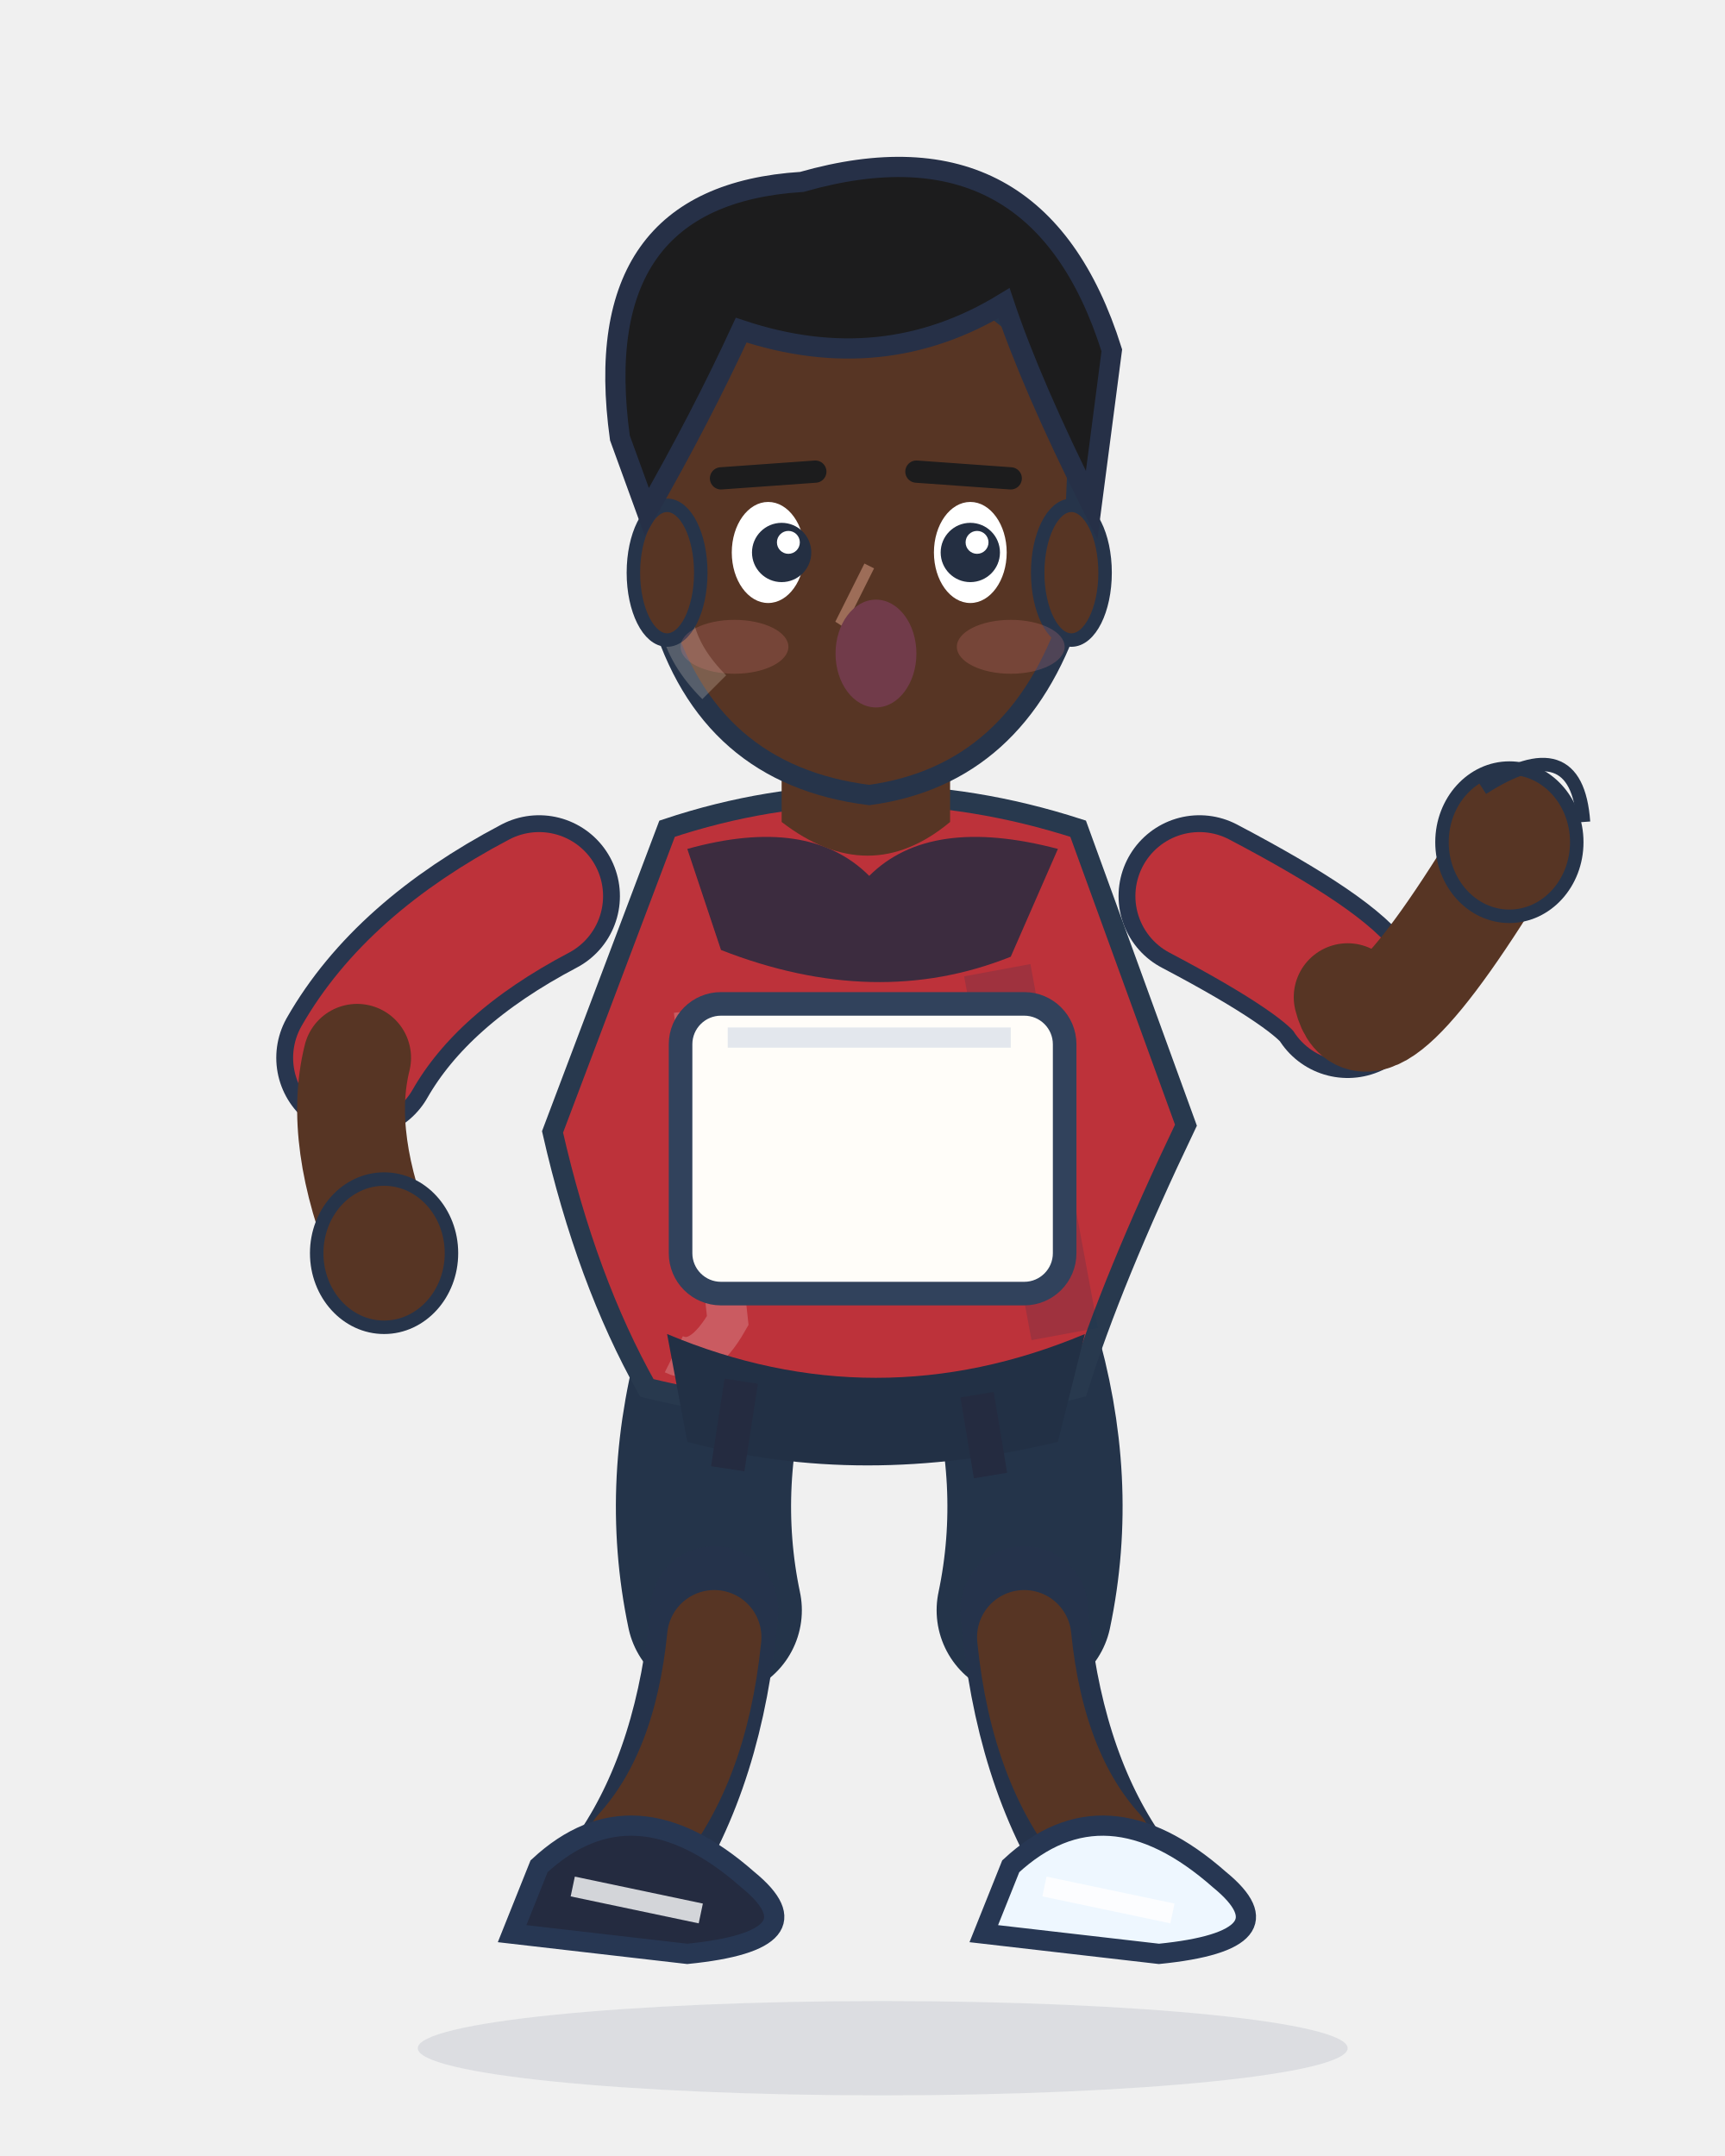
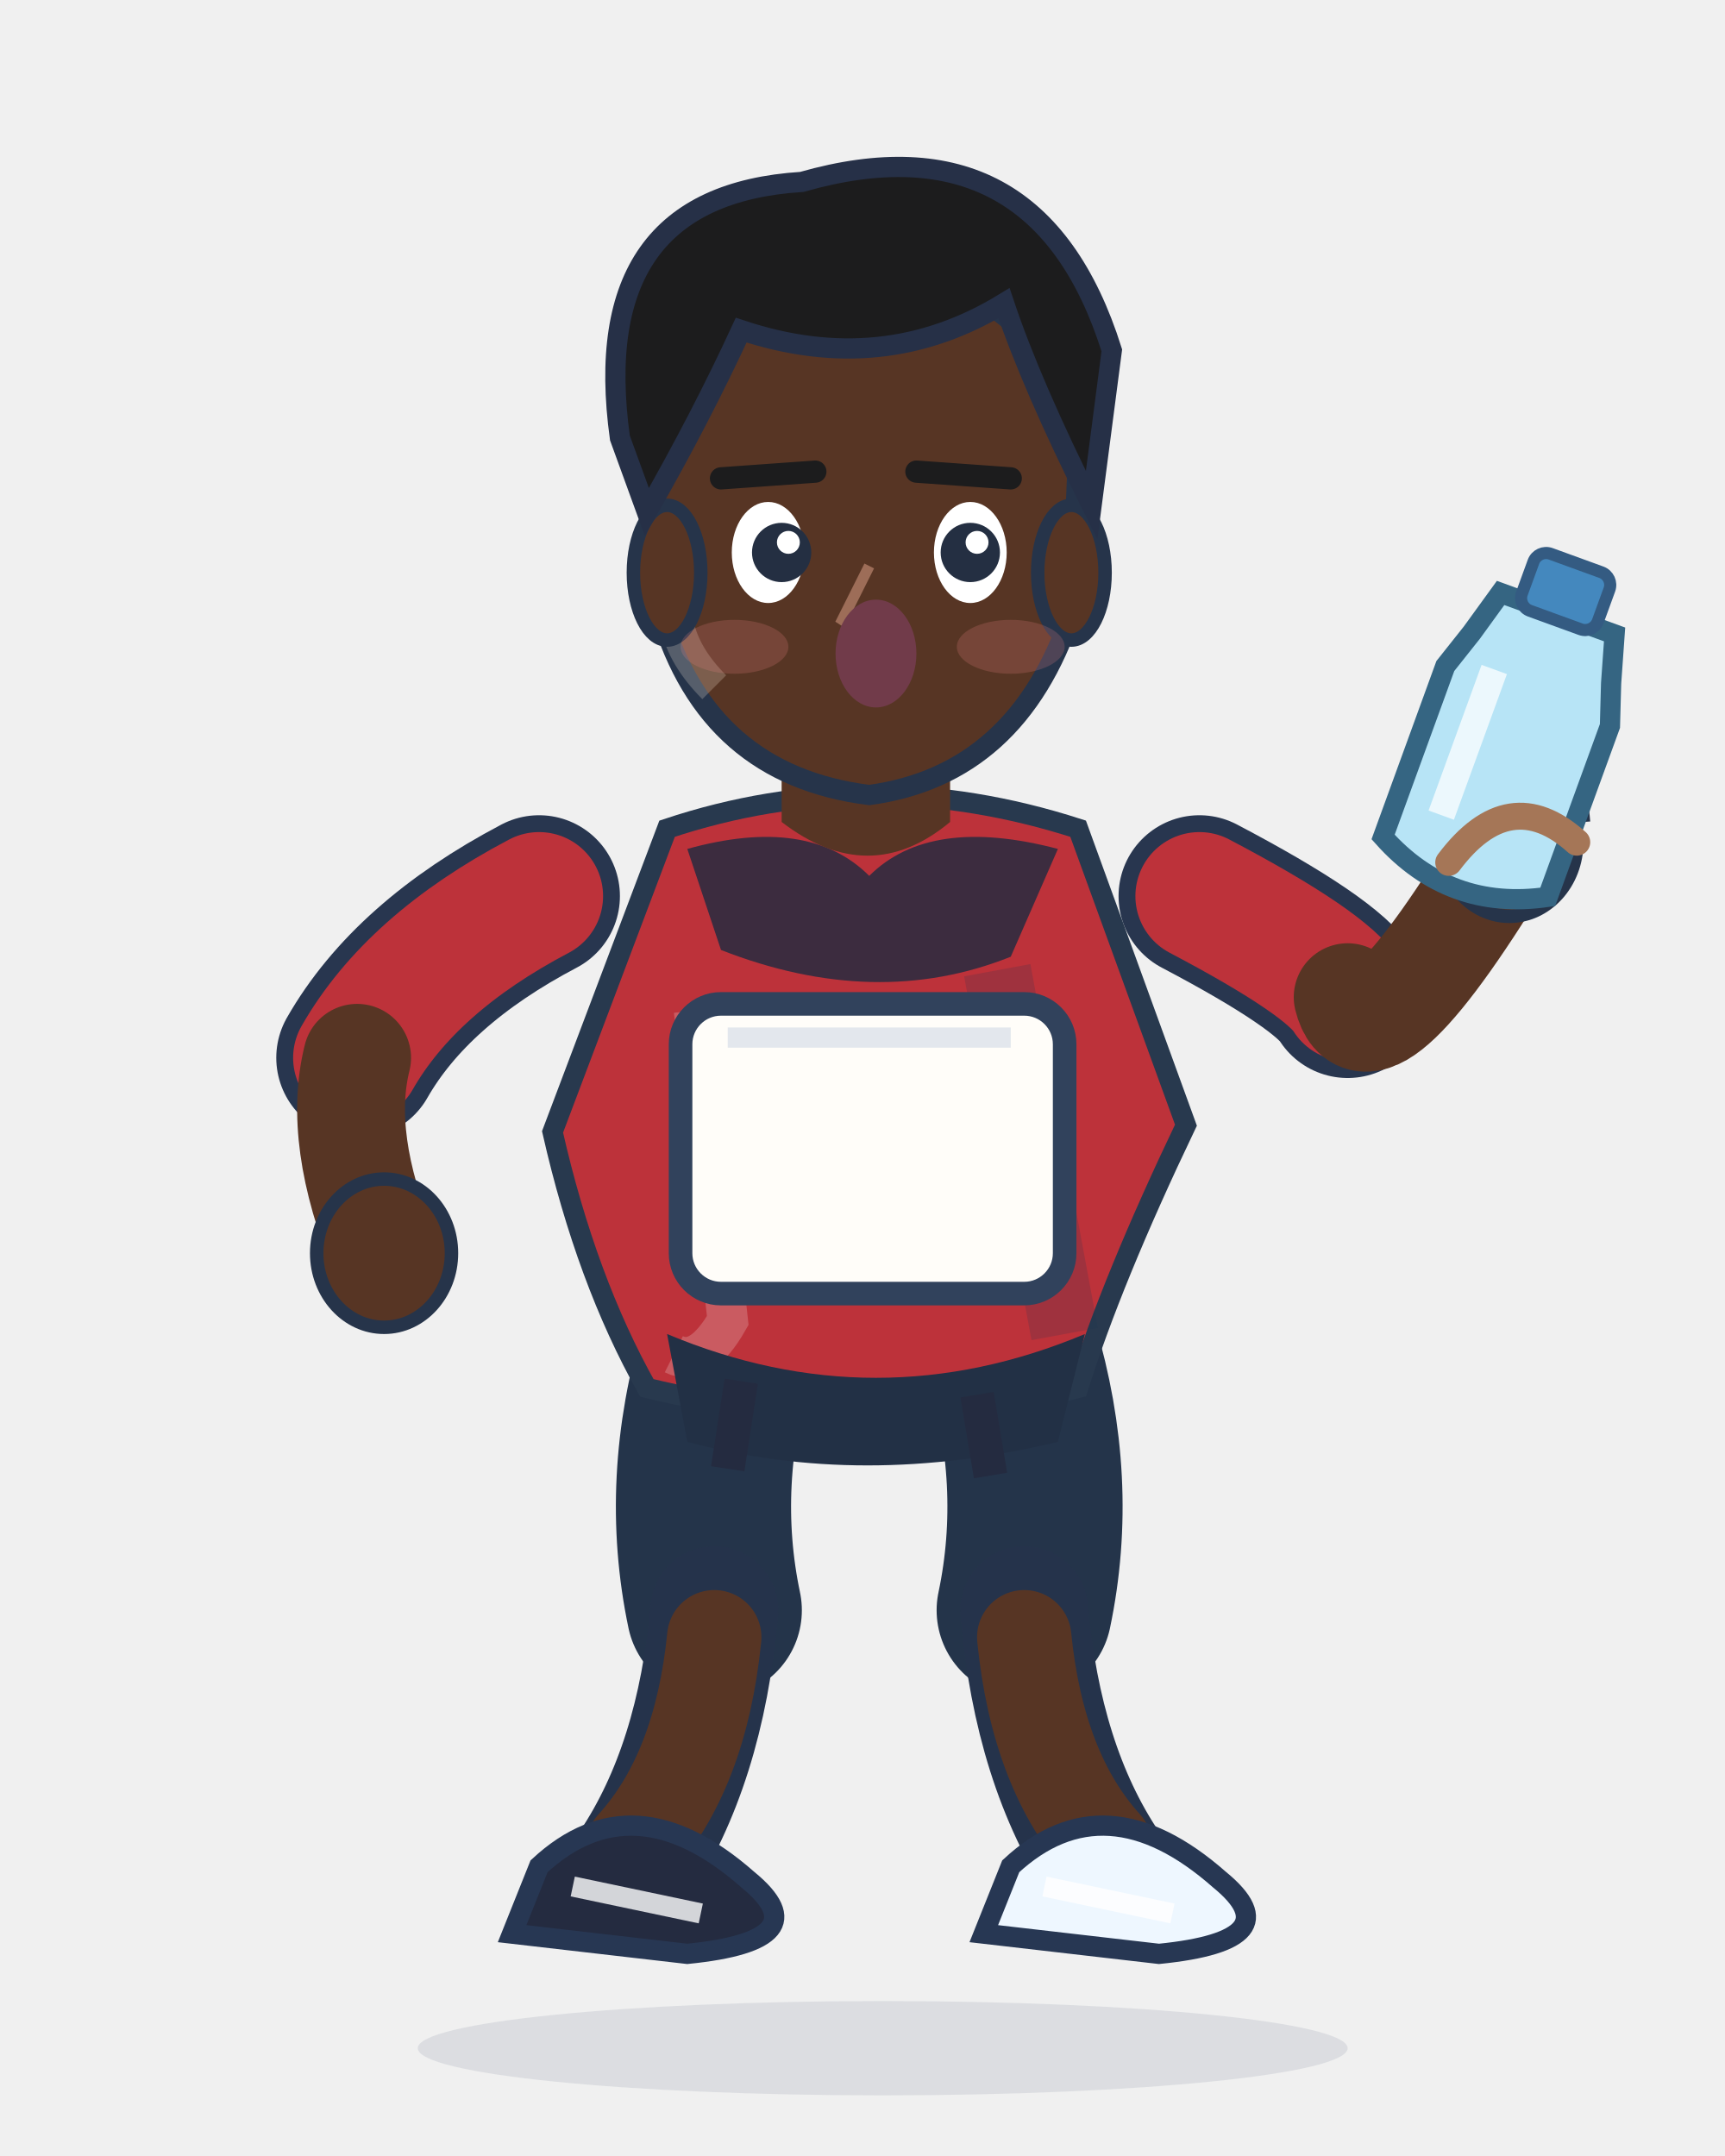
<svg xmlns="http://www.w3.org/2000/svg" width="256" height="320" viewBox="0 0 256 320" role="img" aria-label="KE male catch">
  <g id="body_02_pose" transform="translate(0 0)">
    <ellipse cx="131" cy="304" rx="69" ry="7" fill="#26385c" opacity=".10" />
    <g id="legs">
      <g id="leg_left">
        <path d="M108 200 Q102 220 106 239" stroke="#24344a" stroke-width="26" stroke-linecap="round" fill="none" />
        <path d="M106 239 Q104 262 94 277" stroke="#25334b" stroke-width="19" stroke-linecap="round" fill="none" />
        <path d="M106 243 Q104 263 94 274" stroke="#573524" stroke-width="14" stroke-linecap="round" fill="none" />
        <path d="M80 277 Q94 264 111 279 Q122 288 102 290 L76 287Z" fill="#242b40" stroke="#273753" stroke-width="3" />
        <path d="M85 280 L104 284" stroke="#ffffff" stroke-width="3" opacity=".8" />
      </g>
      <g id="leg_right">
        <path d="M150 200 Q156 220 152 239" stroke="#24344a" stroke-width="26" stroke-linecap="round" fill="none" />
        <path d="M152 239 Q154 262 164 277" stroke="#25334b" stroke-width="19" stroke-linecap="round" fill="none" />
        <path d="M152 243 Q154 263 164 274" stroke="#573524" stroke-width="14" stroke-linecap="round" fill="none" />
        <path d="M150 277 Q164 264 181 279 Q192 288 172 290 L146 287Z" fill="#eef7ff" stroke="#273753" stroke-width="3" />
        <path d="M155 280 L174 284" stroke="#ffffff" stroke-width="3" opacity=".8" />
      </g>
    </g>
    <g id="arm_left">
      <path d="M80 133 Q61 143 53 157" fill="none" stroke="#28364f" stroke-width="24" stroke-linecap="round" />
      <path d="M80 133 Q61 143 53 157" fill="none" stroke="#bd323a" stroke-width="19" stroke-linecap="round" />
      <path d="M53 157 Q50 169 57 186" stroke="#573524" stroke-width="16" stroke-linecap="round" fill="none" />
      <ellipse cx="57" cy="186" rx="10" ry="11" fill="#573524" stroke="#26344a" stroke-width="2" />
    </g>
    <g id="torso">
      <path d="M99 123 Q129 113 160 123 L176 167 Q165 190 160 206 Q129 214 96 206 Q87 190 82 168Z" fill="#bd323a" stroke="#28394e" stroke-width="3" />
      <path d="M102 126 Q120 121 129 130 Q138 121 157 126 L150 142 Q130 150 107 141Z" fill="#242b40" opacity=".84" />
      <path d="M103 150 L108 196 Q104 203 100 201" stroke="#fff" stroke-opacity=".20" stroke-width="6" fill="none" />
      <path d="M148 144 L158 198" stroke="#193451" stroke-opacity=".18" stroke-width="10" fill="none" />
      <path d="M116 113 L116 122 Q129 132 141 122 L141 111Z" fill="#573524" />
      <path d="M99 198 Q130 211 161 198 L157 214 Q128 221 102 214Z" fill="#223045" />
      <path d="M110 205 L108 218 M145 207 L147 219" stroke="#242b40" stroke-width="5" />
    </g>
    <g id="arm_right">
      <path d="M178 133 Q197 143 200 148" fill="none" stroke="#28364f" stroke-width="24" stroke-linecap="round" />
      <path d="M178 133 Q197 143 200 148" fill="none" stroke="#bd323a" stroke-width="19" stroke-linecap="round" />
      <path d="M200 148 Q203 160 224 125" stroke="#573524" stroke-width="16" stroke-linecap="round" fill="none" />
      <ellipse cx="224" cy="125" rx="10" ry="11" fill="#573524" stroke="#26344a" stroke-width="2" />
      <path d="M220 117 Q234 108 235 122" fill="none" stroke="#26344a" stroke-width="2" />
    </g>
    <g id="face">
      <path d="M97 67 Q99 42 128 40 Q155 41 160 67 L159 91 Q151 115 129 118 Q105 115 98 91Z" fill="#573524" stroke="#26344a" stroke-width="3" />
      <path d="M102 83 Q97 93 106 102" stroke="#fff1dd" stroke-width="5" opacity=".22" fill="none" />
      <ellipse cx="99" cy="85" rx="5" ry="10" fill="#573524" stroke="#26344a" stroke-width="2" />
      <ellipse cx="159" cy="85" rx="5" ry="10" fill="#573524" stroke="#26344a" stroke-width="2" />
      <path d="M107 71 L121 70 M136 70 L150 71" fill="none" stroke="#1c1c1d" stroke-width="3.3" stroke-linecap="round" />
      <ellipse cx="114" cy="82" rx="5.4" ry="7.5" fill="#fff" />
      <ellipse cx="144" cy="82" rx="5.4" ry="7.5" fill="#fff" />
      <circle cx="116" cy="82" r="4.4" fill="#242f42" />
      <circle cx="144" cy="82" r="4.4" fill="#242f42" />
      <circle cx="117" cy="80.5" r="1.7" fill="#fff" />
      <circle cx="145" cy="80.5" r="1.7" fill="#fff" />
      <path d="M129 84 L125 92 Q128 94 133 92" stroke="#9d6d58" stroke-width="1.6" fill="none" />
      <ellipse cx="109" cy="96" rx="8" ry="4" fill="#ee8382" opacity=".21" />
      <ellipse cx="150" cy="96" rx="8" ry="4" fill="#ee8382" opacity=".21" />
      <ellipse cx="130" cy="97" rx="6" ry="8" fill="#713b4a" />
    </g>
    <g id="hair">
      <path d="M92 65 Q87 29 119 27 Q154 17 165 52 L162 75 Q153 57 149 45 Q131 56 110 49 Q104 62 96 76Z" fill="#1c1c1d" stroke="#263047" stroke-width="3" />
    </g>
    <g id="bib_placeholder">
      <rect x="101" y="149" width="57" height="43" rx="6" fill="#fffdf9" stroke="#31425c" stroke-width="3.5" />
      <path d="M108 154 H150" stroke="#e3e7ed" stroke-width="3" />
    </g>
  </g>
+   <g id="received_supply" transform="translate(225 108) rotate(20)">
+     <path d="M-9 -18 H9 L11 -11 L13 -5 V22 Q0 29 -13 22 V-5 L-11 -11Z" fill="#b7e4f6" stroke="#356582" stroke-width="3" />
+     <rect x="-6" y="-26" width="12" height="9" rx="2" fill="#4488be" stroke="#345b82" stroke-width="1.8" />
+     <path d="M-6 -7 V16" stroke="#fff" stroke-width="4" opacity=".74" />
+   </g>
+   <path id="fingers_over_supply" d="M215 128 Q224 116 234 125" fill="none" stroke="#a57657" stroke-width="4" stroke-linecap="round" />
</svg>
